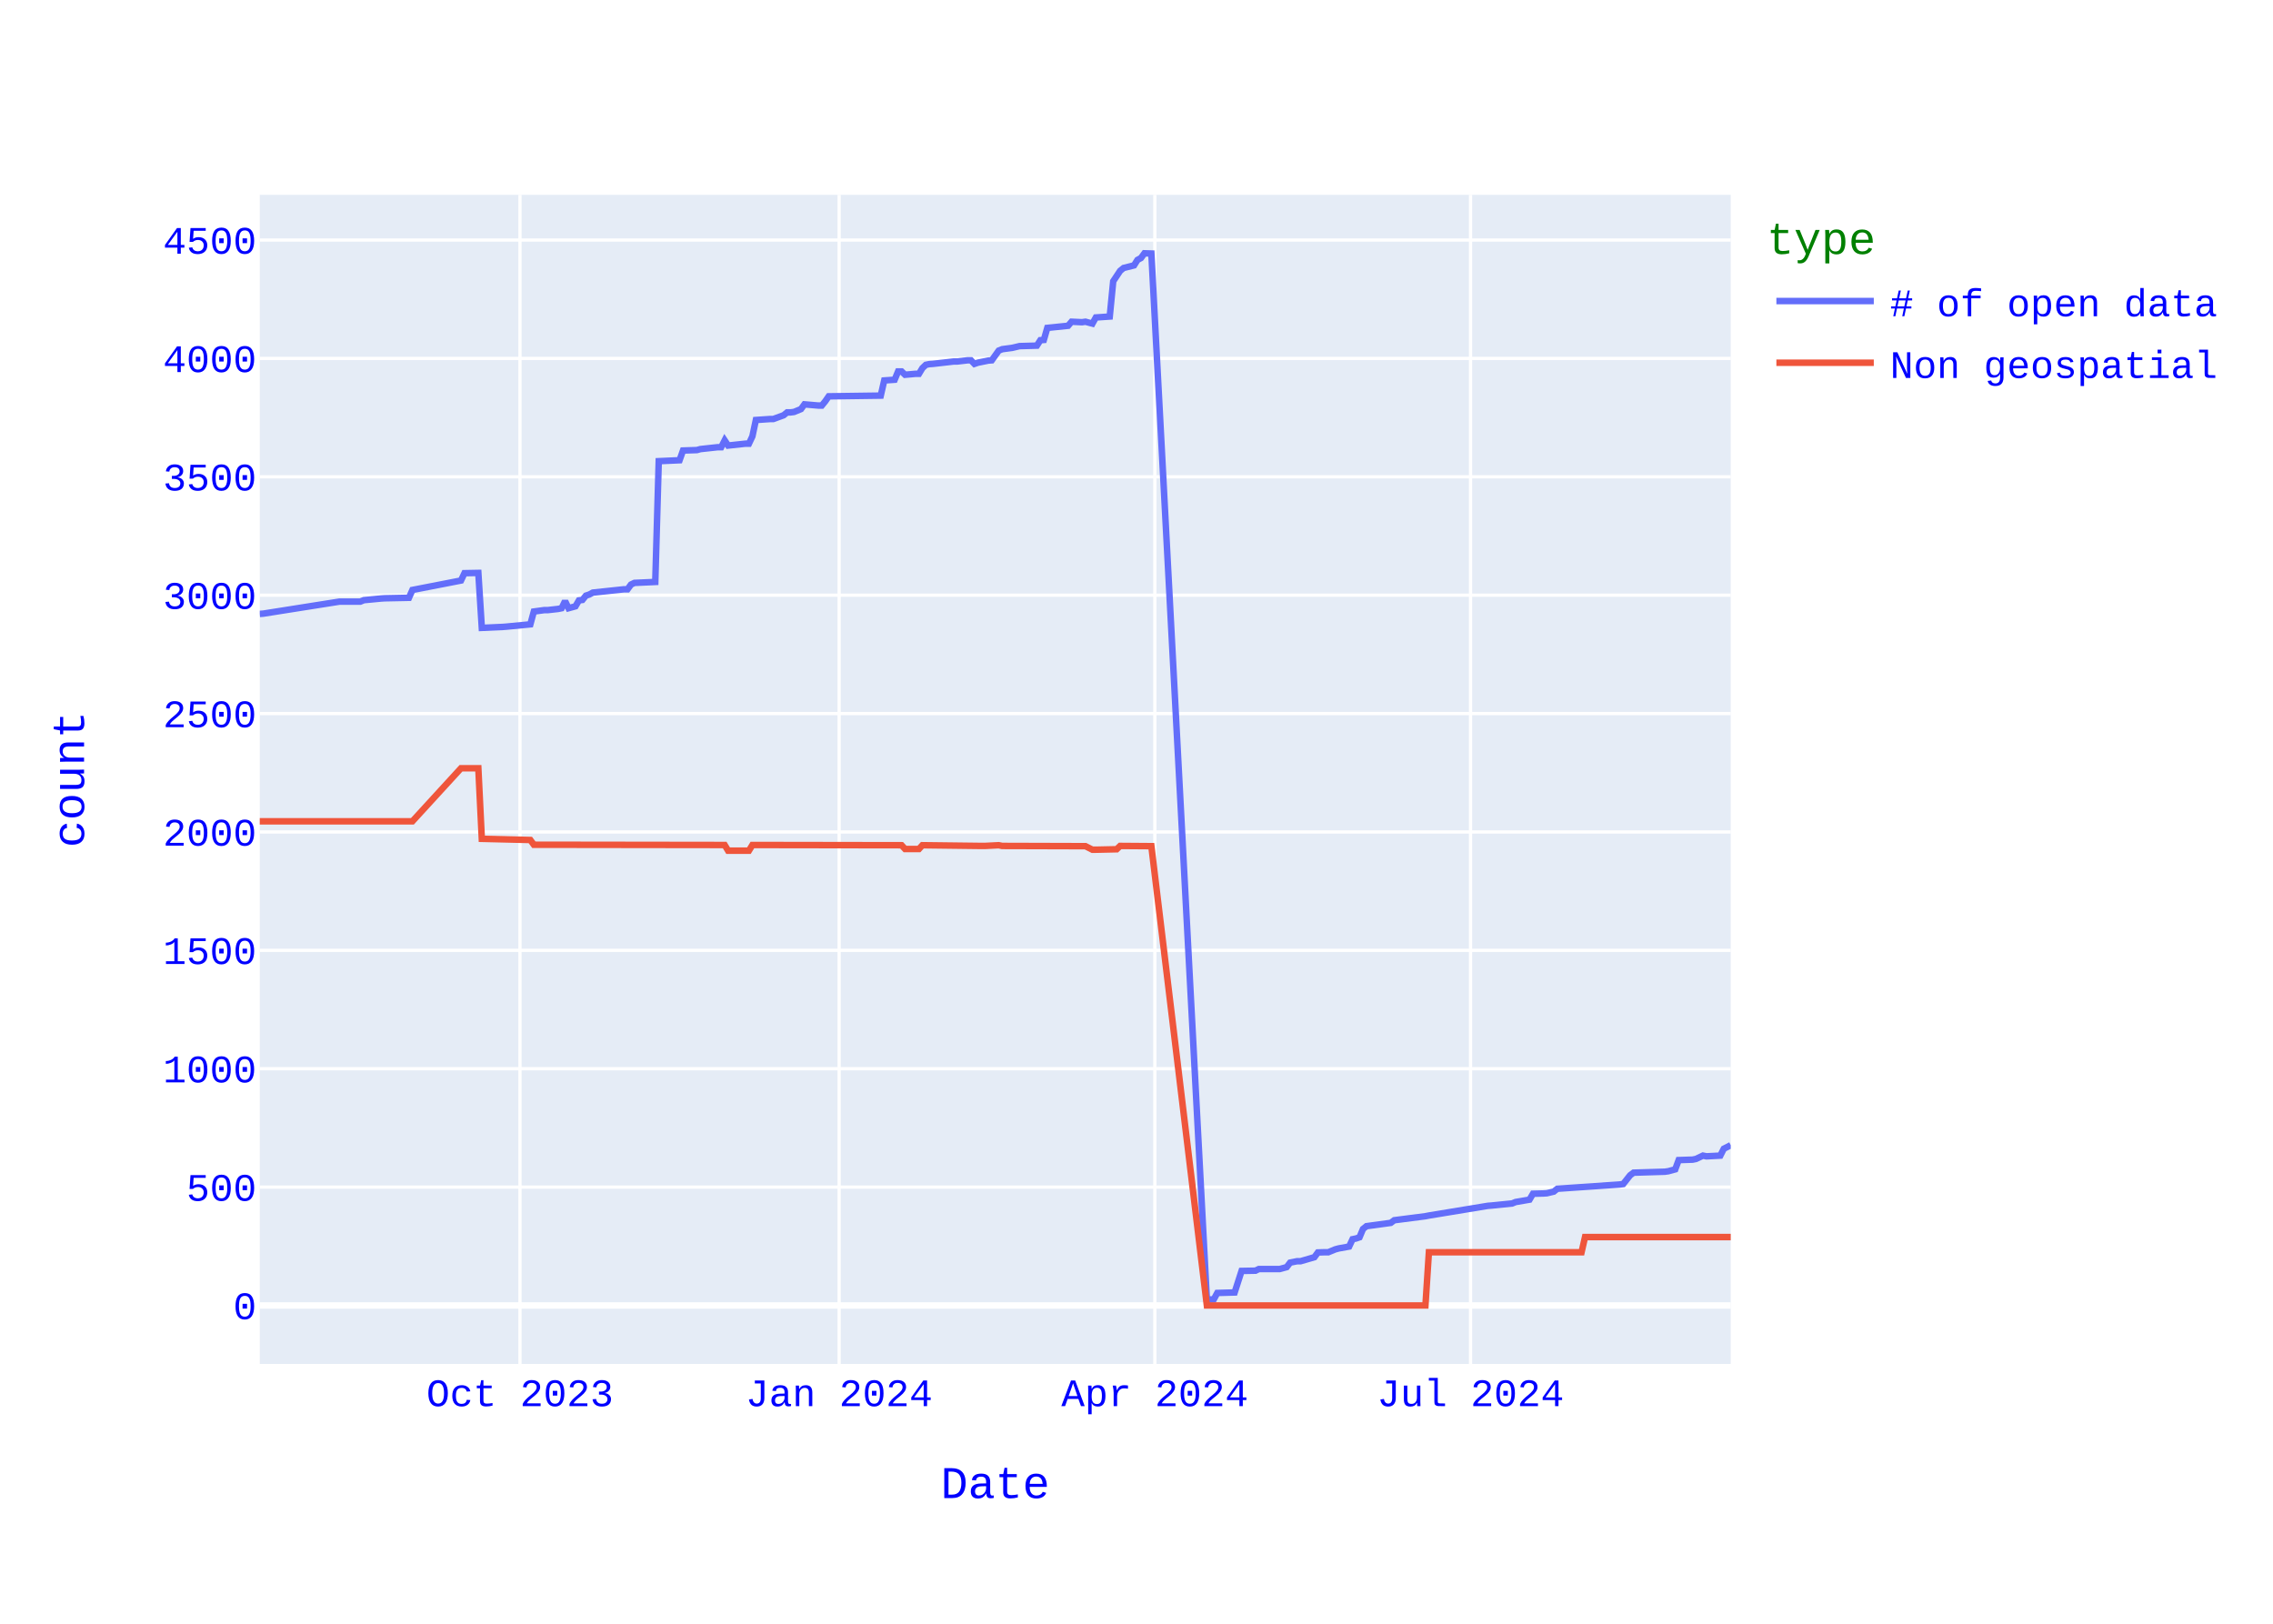
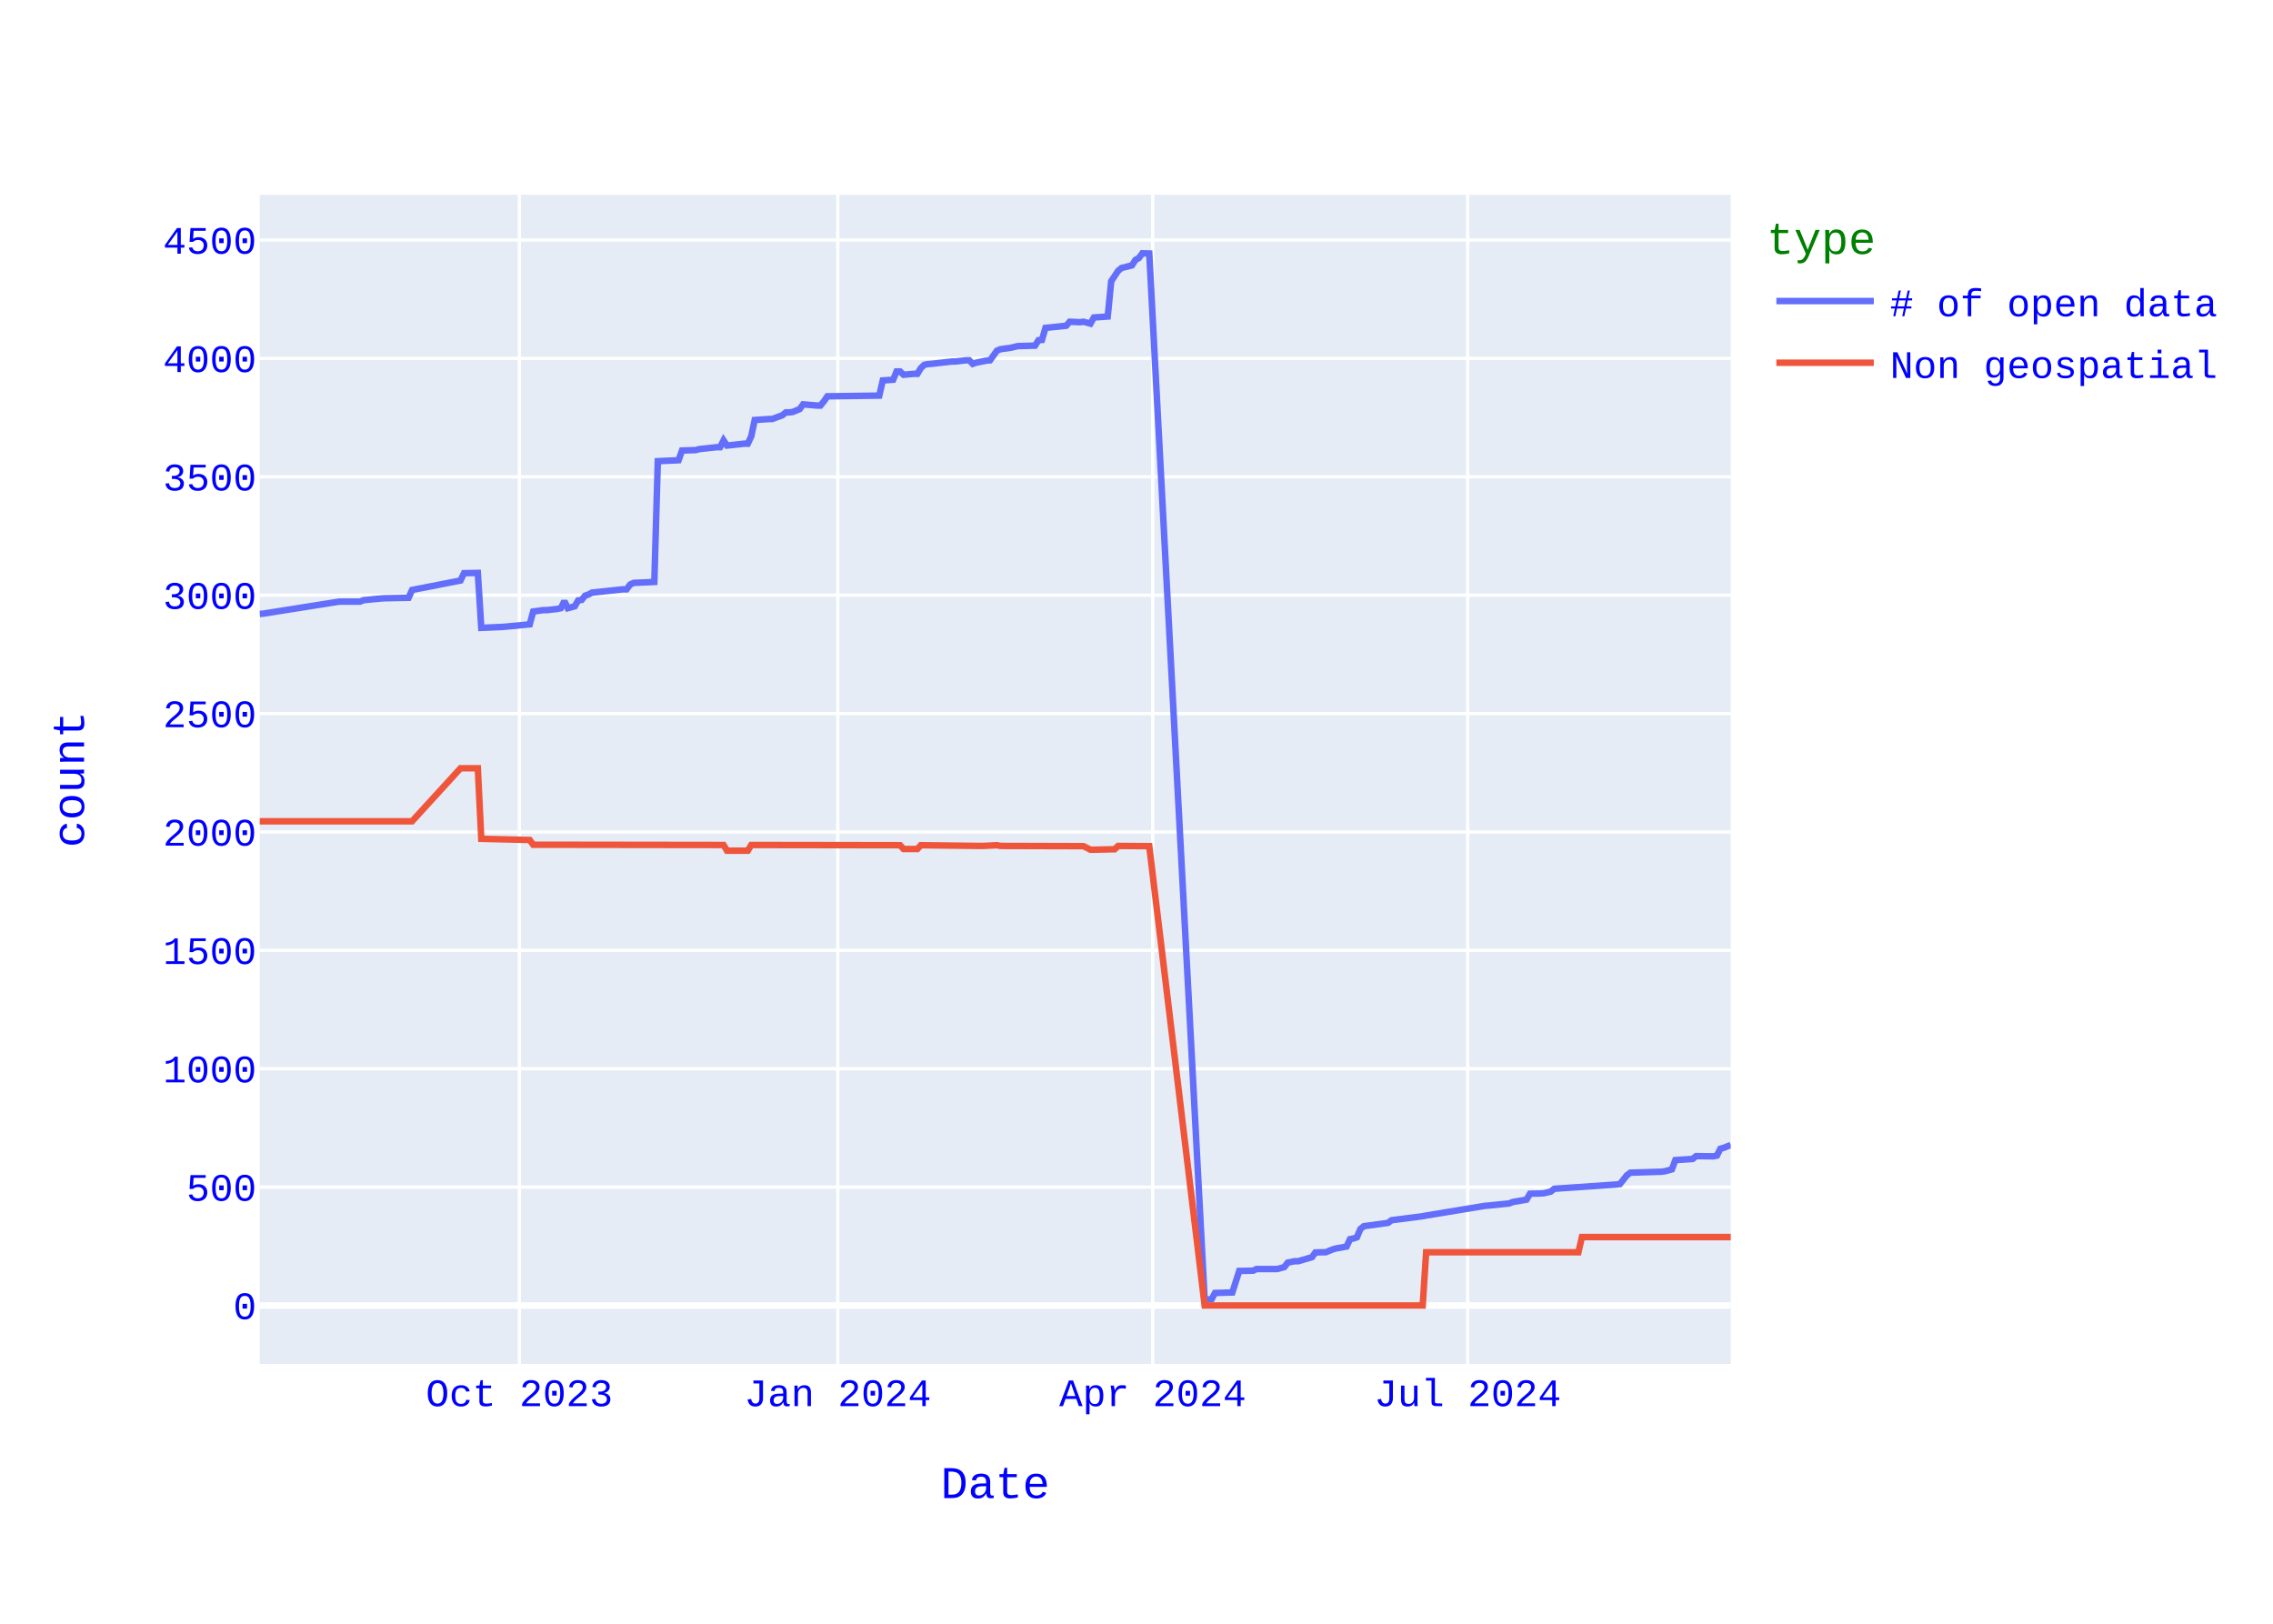
<svg xmlns="http://www.w3.org/2000/svg" class="main-svg" width="700" height="500" style="" viewBox="0 0 700 500">
  <rect x="0" y="0" width="700" height="500" style="fill: rgb(255, 255, 255); fill-opacity: 1;" />
-   <defs id="defs-6c2996">
+   <defs id="defs-15fe31">
    <g class="clips">
-       <clipPath id="clip6c2996xyplot" class="plotclip">
+       <clipPath id="clip15fe31xyplot" class="plotclip">
        <rect width="453" height="360" />
      </clipPath>
-       <clipPath class="axesclip" id="clip6c2996x">
+       <clipPath class="axesclip" id="clip15fe31x">
        <rect x="80" y="0" width="453" height="500" />
      </clipPath>
-       <clipPath class="axesclip" id="clip6c2996y">
+       <clipPath class="axesclip" id="clip15fe31y">
        <rect x="0" y="60" width="700" height="360" />
      </clipPath>
-       <clipPath class="axesclip" id="clip6c2996xy">
+       <clipPath class="axesclip" id="clip15fe31xy">
        <rect x="80" y="60" width="453" height="360" />
      </clipPath>
    </g>
    <g class="gradients" />
    <g class="patterns" />
  </defs>
  <g class="bglayer">
    <rect class="bg" x="80" y="60" width="453" height="360" style="fill: rgb(229, 236, 246); fill-opacity: 1; stroke-width: 0;" />
  </g>
  <g class="layer-below">
    <g class="imagelayer" />
    <g class="shapelayer" />
  </g>
  <g class="cartesianlayer">
    <g class="subplot xy">
      <g class="layer-subplot">
        <g class="shapelayer" />
        <g class="imagelayer" />
      </g>
      <g class="minor-gridlayer">
        <g class="x" />
        <g class="y" />
      </g>
      <g class="gridlayer">
        <g class="x">
-           <path class="xgrid crisp" transform="translate(160.13,0)" d="M0,60v360" style="stroke: rgb(255, 255, 255); stroke-opacity: 1; stroke-width: 1px;" />
-           <path class="xgrid crisp" transform="translate(258.42,0)" d="M0,60v360" style="stroke: rgb(255, 255, 255); stroke-opacity: 1; stroke-width: 1px;" />
-           <path class="xgrid crisp" transform="translate(355.65,0)" d="M0,60v360" style="stroke: rgb(255, 255, 255); stroke-opacity: 1; stroke-width: 1px;" />
-           <path class="xgrid crisp" transform="translate(452.87,0)" d="M0,60v360" style="stroke: rgb(255, 255, 255); stroke-opacity: 1; stroke-width: 1px;" />
+           <path class="xgrid crisp" transform="translate(159.94,0)" d="M0,60v360" style="stroke: rgb(255, 255, 255); stroke-opacity: 1; stroke-width: 1px;" />
+           <path class="xgrid crisp" transform="translate(258,0)" d="M0,60v360" style="stroke: rgb(255, 255, 255); stroke-opacity: 1; stroke-width: 1px;" />
+           <path class="xgrid crisp" transform="translate(355,0)" d="M0,60v360" style="stroke: rgb(255, 255, 255); stroke-opacity: 1; stroke-width: 1px;" />
+           <path class="xgrid crisp" transform="translate(451.99,0)" d="M0,60v360" style="stroke: rgb(255, 255, 255); stroke-opacity: 1; stroke-width: 1px;" />
        </g>
        <g class="y">
          <path class="ygrid crisp" transform="translate(0,365.55)" d="M80,0h453" style="stroke: rgb(255, 255, 255); stroke-opacity: 1; stroke-width: 1px;" />
          <path class="ygrid crisp" transform="translate(0,329.09)" d="M80,0h453" style="stroke: rgb(255, 255, 255); stroke-opacity: 1; stroke-width: 1px;" />
          <path class="ygrid crisp" transform="translate(0,292.64)" d="M80,0h453" style="stroke: rgb(255, 255, 255); stroke-opacity: 1; stroke-width: 1px;" />
          <path class="ygrid crisp" transform="translate(0,256.19)" d="M80,0h453" style="stroke: rgb(255, 255, 255); stroke-opacity: 1; stroke-width: 1px;" />
          <path class="ygrid crisp" transform="translate(0,219.73)" d="M80,0h453" style="stroke: rgb(255, 255, 255); stroke-opacity: 1; stroke-width: 1px;" />
          <path class="ygrid crisp" transform="translate(0,183.28)" d="M80,0h453" style="stroke: rgb(255, 255, 255); stroke-opacity: 1; stroke-width: 1px;" />
          <path class="ygrid crisp" transform="translate(0,146.82)" d="M80,0h453" style="stroke: rgb(255, 255, 255); stroke-opacity: 1; stroke-width: 1px;" />
          <path class="ygrid crisp" transform="translate(0,110.37)" d="M80,0h453" style="stroke: rgb(255, 255, 255); stroke-opacity: 1; stroke-width: 1px;" />
          <path class="ygrid crisp" transform="translate(0,73.92)" d="M80,0h453" style="stroke: rgb(255, 255, 255); stroke-opacity: 1; stroke-width: 1px;" />
        </g>
      </g>
      <g class="zerolinelayer">
        <path class="yzl zl crisp" transform="translate(0,402)" d="M80,0h453" style="stroke: rgb(255, 255, 255); stroke-opacity: 1; stroke-width: 2px;" />
      </g>
      <path class="xlines-below" />
      <path class="ylines-below" />
      <g class="overlines-below" />
      <g class="xaxislayer-below" />
      <g class="yaxislayer-below" />
      <g class="overaxes-below" />
-       <g class="plot" transform="translate(80,60)" clip-path="url(#clip6c2996xyplot)">
+       <g class="plot" transform="translate(80,60)" clip-path="url(#clip15fe31xyplot)">
        <g class="scatterlayer mlayer">
-           <g class="trace scatter trace110f63" style="stroke-miterlimit: 2; opacity: 1;">
+           <g class="trace scatter trace95573e" style="stroke-miterlimit: 2; opacity: 1;">
            <g class="fills" />
            <g class="errorbars" />
            <g class="lines">
-               <path class="js-line" d="M453,292.64L450.86,293.74L449.79,295.85L445.52,296.07L444.45,295.85L442.32,296.87L441.25,297.09L436.97,297.23L435.91,300.08L433.77,300.66L432.7,300.81L423.08,301.1L422.02,301.9L419.88,304.6L418.81,304.74L399.58,306.06L398.51,306.93L396.38,307.44L395.31,307.51L392.1,307.59L391.03,309.41L386.76,310.14L385.69,310.58L379.28,311.23L378.21,311.31L360.05,314.3L358.98,314.51L349.37,315.75L348.3,316.56L340.82,317.58L339.75,318.45L338.68,321L337.61,321.37L336.54,321.59L335.48,323.85L332.27,324.43L331.2,324.72L329.07,325.6L328,325.6L325.86,325.67L324.79,327.13L320.52,328.37L319.45,328.37L317.31,328.8L316.25,330.19L314.11,330.77L313.04,330.77L307.7,330.77L306.63,331.28L302.36,331.36L300.22,337.99L294.88,338.14L293.81,340.1L291.67,340.18L274.58,18.07L272.44,18L271.37,19.46L270.3,20.04L269.24,21.72L266.03,22.52L264.96,23.4L262.83,26.6L261.76,37.47L257.48,37.76L256.42,39.65L254.28,39.07L253.21,39.22L250,39.07L248.94,40.31L242.53,40.97L241.46,44.68L240.39,44.76L239.32,46.43L233.98,46.58L231.84,47.09L228.64,47.53L227.57,47.96L225.43,50.95L224.36,51.03L221.16,51.68L220.09,52.05L219.02,50.95L217.95,50.95L214.75,51.32L213.68,51.32L207.27,52.05L206.2,52.12L205.13,52.34L204.06,53.36L203,55.11L201.93,55.11L198.72,55.4L197.65,54.38L196.58,54.38L195.52,56.93L192.31,57.15L191.24,61.82L175.22,62.04L174.15,63.57L173.08,64.88L172.01,64.88L167.74,64.51L166.67,65.97L164.53,66.85L163.46,66.99L162.4,66.99L161.33,67.87L158.12,69.04L157.05,69.04L152.78,69.33L151.71,74.36L150.64,76.62L149.58,76.62L144.23,77.2L143.17,75.6L142.1,77.71L141.03,77.71L135.69,78.29L134.62,78.59L130.34,78.73L129.28,81.72L122.87,82.01L121.8,119.2L115.39,119.49L114.32,120L113.25,121.46L112.18,121.46L102.57,122.48L101.5,123.06L100.43,123.42L99.36,124.74L98.29,124.88L97.22,126.7L95.09,127.29L94.02,125.1L92.95,127.29L91.88,127.51L88.68,127.87L87.61,127.87L84.4,128.31L83.33,132.25L75.86,132.97L74.79,133.05L68.38,133.34L67.31,116.42L63.04,116.5L61.97,118.76L47.01,121.67L45.94,124.08L38.46,124.23L37.39,124.3L32.05,124.81L30.98,125.25L24.57,125.25L1.07,128.96L0,129.04" style="vector-effect: none; fill: none; stroke: rgb(99, 110, 250); stroke-opacity: 1; stroke-width: 2px; opacity: 1;" />
+               <path class="js-line" d="M453,292.57L450.87,293.44L449.8,293.74L448.74,295.85L447.67,296.07L442.34,296L441.28,296.87L435.95,297.23L434.88,300.08L432.75,300.66L431.68,300.81L422.09,301.1L421.02,301.9L418.89,304.6L417.83,304.74L398.64,306.06L397.57,306.93L395.44,307.44L394.38,307.51L391.18,307.59L390.11,309.41L385.85,310.14L384.78,310.58L378.39,311.23L377.32,311.31L359.2,314.3L358.14,314.51L348.54,315.75L347.48,316.56L340.02,317.58L338.95,318.45L337.88,321L336.82,321.37L335.75,321.59L334.69,323.85L331.49,324.43L330.42,324.72L328.29,325.6L327.23,325.6L325.09,325.67L324.03,327.13L319.76,328.37L318.7,328.37L316.57,328.8L315.5,330.19L313.37,330.77L312.3,330.77L306.97,330.77L305.91,331.28L301.64,331.36L299.51,337.99L294.18,338.14L293.12,340.1L290.99,340.18L273.93,18.07L271.8,18L270.73,19.46L269.67,20.04L268.6,21.72L265.4,22.52L264.34,23.4L262.21,26.6L261.14,37.47L256.88,37.76L255.81,39.65L253.68,39.07L252.61,39.22L249.42,39.07L248.35,40.31L241.96,40.97L240.89,44.68L239.82,44.76L238.76,46.43L233.43,46.58L231.3,47.09L228.1,47.53L227.03,47.96L224.9,50.95L223.84,51.03L220.64,51.68L219.57,52.05L218.51,50.95L217.44,50.95L214.24,51.32L213.18,51.32L206.78,52.05L205.72,52.12L204.65,52.34L203.58,53.36L202.52,55.11L201.45,55.11L198.25,55.4L197.19,54.38L196.12,54.38L195.06,56.93L191.86,57.15L190.79,61.82L174.8,62.04L173.74,63.57L172.67,64.88L171.61,64.88L167.34,64.51L166.28,65.97L164.15,66.85L163.08,66.99L162.01,66.99L160.95,67.87L157.75,69.04L156.68,69.04L152.42,69.33L151.36,74.36L150.29,76.62L149.22,76.62L143.89,77.2L142.83,75.6L141.76,77.71L140.7,77.71L135.37,78.29L134.3,78.59L130.04,78.73L128.97,81.72L122.58,82.01L121.51,119.2L115.12,119.49L114.05,120L112.98,121.46L111.92,121.46L102.32,122.48L101.26,123.06L100.19,123.42L99.13,124.74L98.06,124.88L97,126.7L94.86,127.29L93.8,125.1L92.73,127.29L91.67,127.51L88.47,127.87L87.4,127.87L84.2,128.31L83.14,132.25L75.68,132.97L74.61,133.05L68.22,133.34L67.15,116.42L62.89,116.5L61.82,118.76L46.9,121.67L45.83,124.08L38.37,124.23L37.31,124.3L31.98,124.81L30.91,125.25L24.52,125.25L1.07,128.96L0,129.04" style="vector-effect: none; fill: none; stroke: rgb(99, 110, 250); stroke-opacity: 1; stroke-width: 2px; opacity: 1;" />
            </g>
            <g class="points" />
            <g class="text" />
          </g>
-           <g class="trace scatter trace903fce" style="stroke-miterlimit: 2; opacity: 1;">
+           <g class="trace scatter tracecf90cb" style="stroke-miterlimit: 2; opacity: 1;">
            <g class="fills" />
            <g class="errorbars" />
            <g class="lines">
-               <path class="js-line" d="M453,320.93L408.13,320.93L407.06,325.6L360.05,325.6L358.98,342L291.67,342L274.58,200.56L264.96,200.49L263.89,201.51L257.48,201.65L256.42,201.65L254.28,200.56L253.21,200.56L228.64,200.49L227.57,200.27L223.29,200.49L222.23,200.49L204.06,200.27L203,201.43L198.72,201.43L197.65,200.27L151.71,200.2L150.64,201.95L144.23,201.95L143.17,200.2L84.4,200.12L83.33,198.66L68.38,198.3L67.31,176.57L61.97,176.57L47.01,192.9L0,192.9" style="vector-effect: none; fill: none; stroke: rgb(239, 85, 59); stroke-opacity: 1; stroke-width: 2px; opacity: 1;" />
+               <path class="js-line" d="M453,320.93L407.17,320.93L406.1,325.6L359.2,325.6L358.14,342L290.99,342L273.93,200.56L264.34,200.49L263.27,201.51L256.88,201.65L255.81,201.65L253.68,200.56L252.61,200.56L228.1,200.49L227.03,200.27L222.77,200.49L221.7,200.49L203.58,200.27L202.52,201.43L198.25,201.43L197.19,200.27L151.36,200.2L150.29,201.95L143.89,201.95L142.83,200.2L84.2,200.12L83.14,198.66L68.22,198.3L67.15,176.57L61.82,176.57L46.9,192.9L0,192.9" style="vector-effect: none; fill: none; stroke: rgb(239, 85, 59); stroke-opacity: 1; stroke-width: 2px; opacity: 1;" />
            </g>
            <g class="points" />
            <g class="text" />
          </g>
        </g>
      </g>
      <g class="overplot" />
      <path class="xlines-above crisp" d="M0,0" style="fill: none;" />
      <path class="ylines-above crisp" d="M0,0" style="fill: none;" />
      <g class="overlines-above" />
      <g class="xaxislayer-above">
        <g class="xtick">
-           <text text-anchor="middle" x="0" y="433" transform="translate(160.13,0)" style="font-family: 'Courier New'; font-size: 12px; fill: rgb(0, 0, 255); fill-opacity: 1; white-space: pre; opacity: 1;">Oct 2023</text>
-         </g>
-         <g class="xtick">
-           <text text-anchor="middle" x="0" y="433" style="font-family: 'Courier New'; font-size: 12px; fill: rgb(0, 0, 255); fill-opacity: 1; white-space: pre; opacity: 1;" transform="translate(258.42,0)">Jan 2024</text>
-         </g>
-         <g class="xtick">
-           <text text-anchor="middle" x="0" y="433" style="font-family: 'Courier New'; font-size: 12px; fill: rgb(0, 0, 255); fill-opacity: 1; white-space: pre; opacity: 1;" transform="translate(355.65,0)">Apr 2024</text>
-         </g>
-         <g class="xtick">
-           <text text-anchor="middle" x="0" y="433" style="font-family: 'Courier New'; font-size: 12px; fill: rgb(0, 0, 255); fill-opacity: 1; white-space: pre; opacity: 1;" transform="translate(452.87,0)">Jul 2024</text>
+           <text text-anchor="middle" x="0" y="433" transform="translate(159.94,0)" style="font-family: 'Courier New'; font-size: 12px; fill: rgb(0, 0, 255); fill-opacity: 1; white-space: pre; opacity: 1;">Oct 2023</text>
+         </g>
+         <g class="xtick">
+           <text text-anchor="middle" x="0" y="433" style="font-family: 'Courier New'; font-size: 12px; fill: rgb(0, 0, 255); fill-opacity: 1; white-space: pre; opacity: 1;" transform="translate(258,0)">Jan 2024</text>
+         </g>
+         <g class="xtick">
+           <text text-anchor="middle" x="0" y="433" style="font-family: 'Courier New'; font-size: 12px; fill: rgb(0, 0, 255); fill-opacity: 1; white-space: pre; opacity: 1;" transform="translate(355,0)">Apr 2024</text>
+         </g>
+         <g class="xtick">
+           <text text-anchor="middle" x="0" y="433" style="font-family: 'Courier New'; font-size: 12px; fill: rgb(0, 0, 255); fill-opacity: 1; white-space: pre; opacity: 1;" transform="translate(451.99,0)">Jul 2024</text>
        </g>
      </g>
      <g class="yaxislayer-above">
        <g class="ytick">
          <text text-anchor="end" x="79" y="4.2" transform="translate(0,402)" style="font-family: 'Courier New'; font-size: 12px; fill: rgb(0, 0, 255); fill-opacity: 1; white-space: pre; opacity: 1;">0</text>
        </g>
        <g class="ytick">
          <text text-anchor="end" x="79" y="4.2" style="font-family: 'Courier New'; font-size: 12px; fill: rgb(0, 0, 255); fill-opacity: 1; white-space: pre; opacity: 1;" transform="translate(0,365.55)">500</text>
        </g>
        <g class="ytick">
          <text text-anchor="end" x="79" y="4.2" style="font-family: 'Courier New'; font-size: 12px; fill: rgb(0, 0, 255); fill-opacity: 1; white-space: pre; opacity: 1;" transform="translate(0,329.09)">1000</text>
        </g>
        <g class="ytick">
          <text text-anchor="end" x="79" y="4.2" style="font-family: 'Courier New'; font-size: 12px; fill: rgb(0, 0, 255); fill-opacity: 1; white-space: pre; opacity: 1;" transform="translate(0,292.64)">1500</text>
        </g>
        <g class="ytick">
          <text text-anchor="end" x="79" y="4.2" style="font-family: 'Courier New'; font-size: 12px; fill: rgb(0, 0, 255); fill-opacity: 1; white-space: pre; opacity: 1;" transform="translate(0,256.19)">2000</text>
        </g>
        <g class="ytick">
          <text text-anchor="end" x="79" y="4.2" style="font-family: 'Courier New'; font-size: 12px; fill: rgb(0, 0, 255); fill-opacity: 1; white-space: pre; opacity: 1;" transform="translate(0,219.73)">2500</text>
        </g>
        <g class="ytick">
          <text text-anchor="end" x="79" y="4.2" style="font-family: 'Courier New'; font-size: 12px; fill: rgb(0, 0, 255); fill-opacity: 1; white-space: pre; opacity: 1;" transform="translate(0,183.28)">3000</text>
        </g>
        <g class="ytick">
          <text text-anchor="end" x="79" y="4.2" style="font-family: 'Courier New'; font-size: 12px; fill: rgb(0, 0, 255); fill-opacity: 1; white-space: pre; opacity: 1;" transform="translate(0,146.82)">3500</text>
        </g>
        <g class="ytick">
          <text text-anchor="end" x="79" y="4.2" style="font-family: 'Courier New'; font-size: 12px; fill: rgb(0, 0, 255); fill-opacity: 1; white-space: pre; opacity: 1;" transform="translate(0,110.37)">4000</text>
        </g>
        <g class="ytick">
          <text text-anchor="end" x="79" y="4.2" style="font-family: 'Courier New'; font-size: 12px; fill: rgb(0, 0, 255); fill-opacity: 1; white-space: pre; opacity: 1;" transform="translate(0,73.92)">4500</text>
        </g>
      </g>
      <g class="overaxes-above" />
    </g>
  </g>
  <g class="polarlayer" />
  <g class="smithlayer" />
  <g class="ternarylayer" />
  <g class="geolayer" />
  <g class="funnelarealayer" />
  <g class="pielayer" />
  <g class="iciclelayer" />
  <g class="treemaplayer" />
  <g class="sunburstlayer" />
  <g class="glimages" />
-   <defs id="topdefs-6c2996">
+   <defs id="topdefs-15fe31">
    <g class="clips" />
-     <clipPath id="legend6c2996">
+     <clipPath id="legend15fe31">
      <rect width="146" height="67" x="0" y="0" />
    </clipPath>
  </defs>
  <g class="layer-above">
    <g class="imagelayer" />
    <g class="shapelayer" />
  </g>
  <g class="infolayer">
    <g class="legend" pointer-events="all" transform="translate(542.06,60)">
      <rect class="bg" shape-rendering="crispEdges" style="stroke: rgb(68, 68, 68); stroke-opacity: 1; fill: rgb(255, 255, 255); fill-opacity: 1; stroke-width: 0px;" width="146" height="67" x="0" y="0" />
-       <g class="scrollbox" transform="" clip-path="url(#legend6c2996)">
+       <g class="scrollbox" transform="" clip-path="url(#legend15fe31)">
        <text class="legendtitletext" text-anchor="start" x="2" y="18.2" style="font-family: 'Courier New'; font-size: 14px; fill: rgb(0, 128, 0); fill-opacity: 1; white-space: pre;">type</text>
        <g class="groups" transform="">
          <g class="traces" transform="translate(0,32.7)" style="opacity: 1;">
            <text class="legendtext" text-anchor="start" x="40" y="4.68" style="font-family: 'Courier New'; font-size: 12px; fill: rgb(0, 0, 255); fill-opacity: 1; white-space: pre;"># of open data</text>
            <g class="layers" style="opacity: 1;">
              <g class="legendfill" />
              <g class="legendlines">
                <path class="js-line" d="M5,0h30" style="fill: none; stroke: rgb(99, 110, 250); stroke-opacity: 1; stroke-width: 2px;" />
              </g>
              <g class="legendsymbols">
                <g class="legendpoints" />
              </g>
            </g>
            <rect class="legendtoggle" x="0" y="-9.5" width="140.828" height="19" style="fill: rgb(0, 0, 0); fill-opacity: 0;" />
          </g>
        </g>
        <g class="groups" transform="">
          <g class="traces" transform="translate(0,51.7)" style="opacity: 1;">
            <text class="legendtext" text-anchor="start" x="40" y="4.68" style="font-family: 'Courier New'; font-size: 12px; fill: rgb(0, 0, 255); fill-opacity: 1; white-space: pre;">Non geospatial</text>
            <g class="layers" style="opacity: 1;">
              <g class="legendfill" />
              <g class="legendlines">
                <path class="js-line" d="M5,0h30" style="fill: none; stroke: rgb(239, 85, 59); stroke-opacity: 1; stroke-width: 2px;" />
              </g>
              <g class="legendsymbols">
                <g class="legendpoints" />
              </g>
            </g>
            <rect class="legendtoggle" x="0" y="-9.5" width="140.828" height="19" style="fill: rgb(0, 0, 0); fill-opacity: 0;" />
          </g>
        </g>
      </g>
      <rect class="scrollbar" rx="20" ry="3" width="0" height="0" style="fill: rgb(128, 139, 164); fill-opacity: 1;" x="0" y="0" />
    </g>
    <g class="g-gtitle" />
    <g class="g-xtitle">
      <text class="xtitle" x="306.5" y="461.3" text-anchor="middle" style="font-family: 'Courier New'; font-size: 14px; fill: rgb(0, 0, 255); opacity: 1; font-weight: normal; white-space: pre;">Date</text>
    </g>
    <g class="g-ytitle">
      <text class="ytitle" transform="rotate(-90,25.8875,240)" x="25.888" y="240" text-anchor="middle" style="font-family: 'Courier New'; font-size: 14px; fill: rgb(0, 0, 255); opacity: 1; font-weight: normal; white-space: pre;">count</text>
    </g>
  </g>
</svg>
